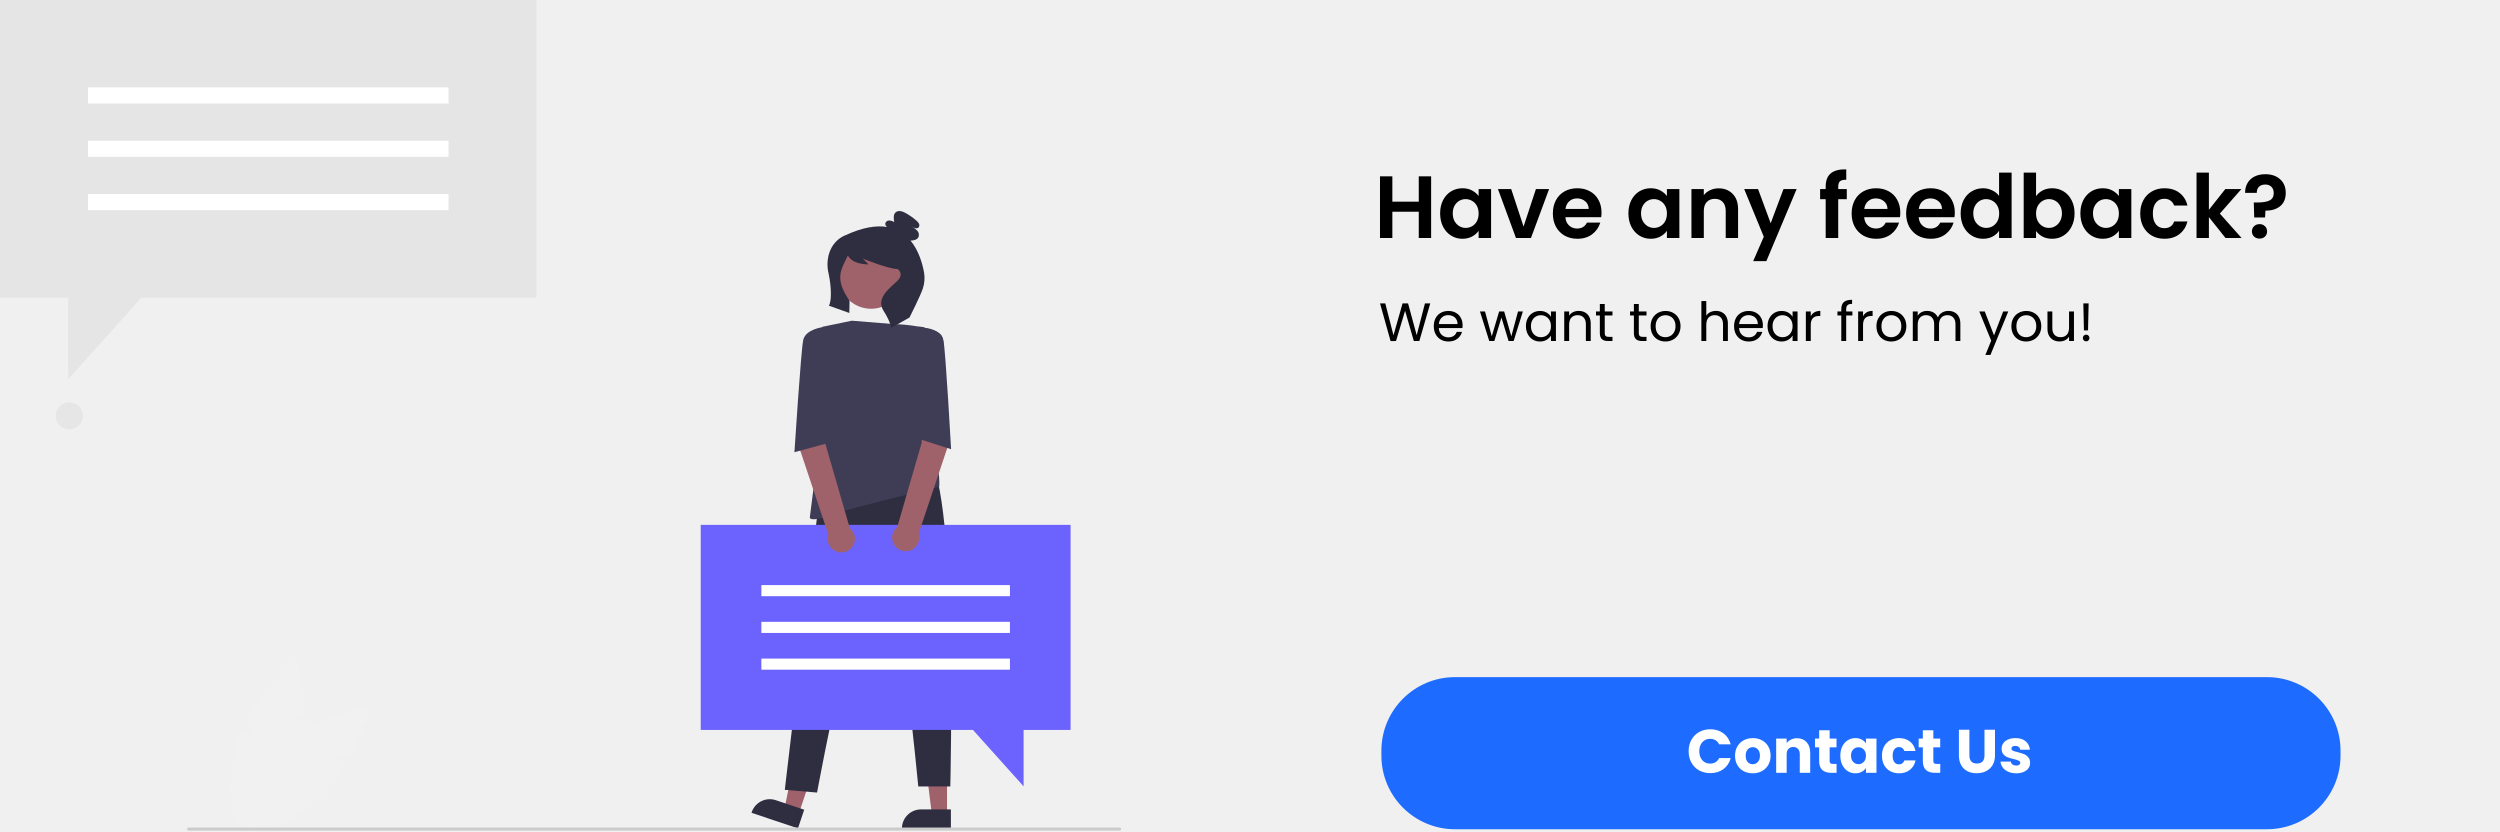
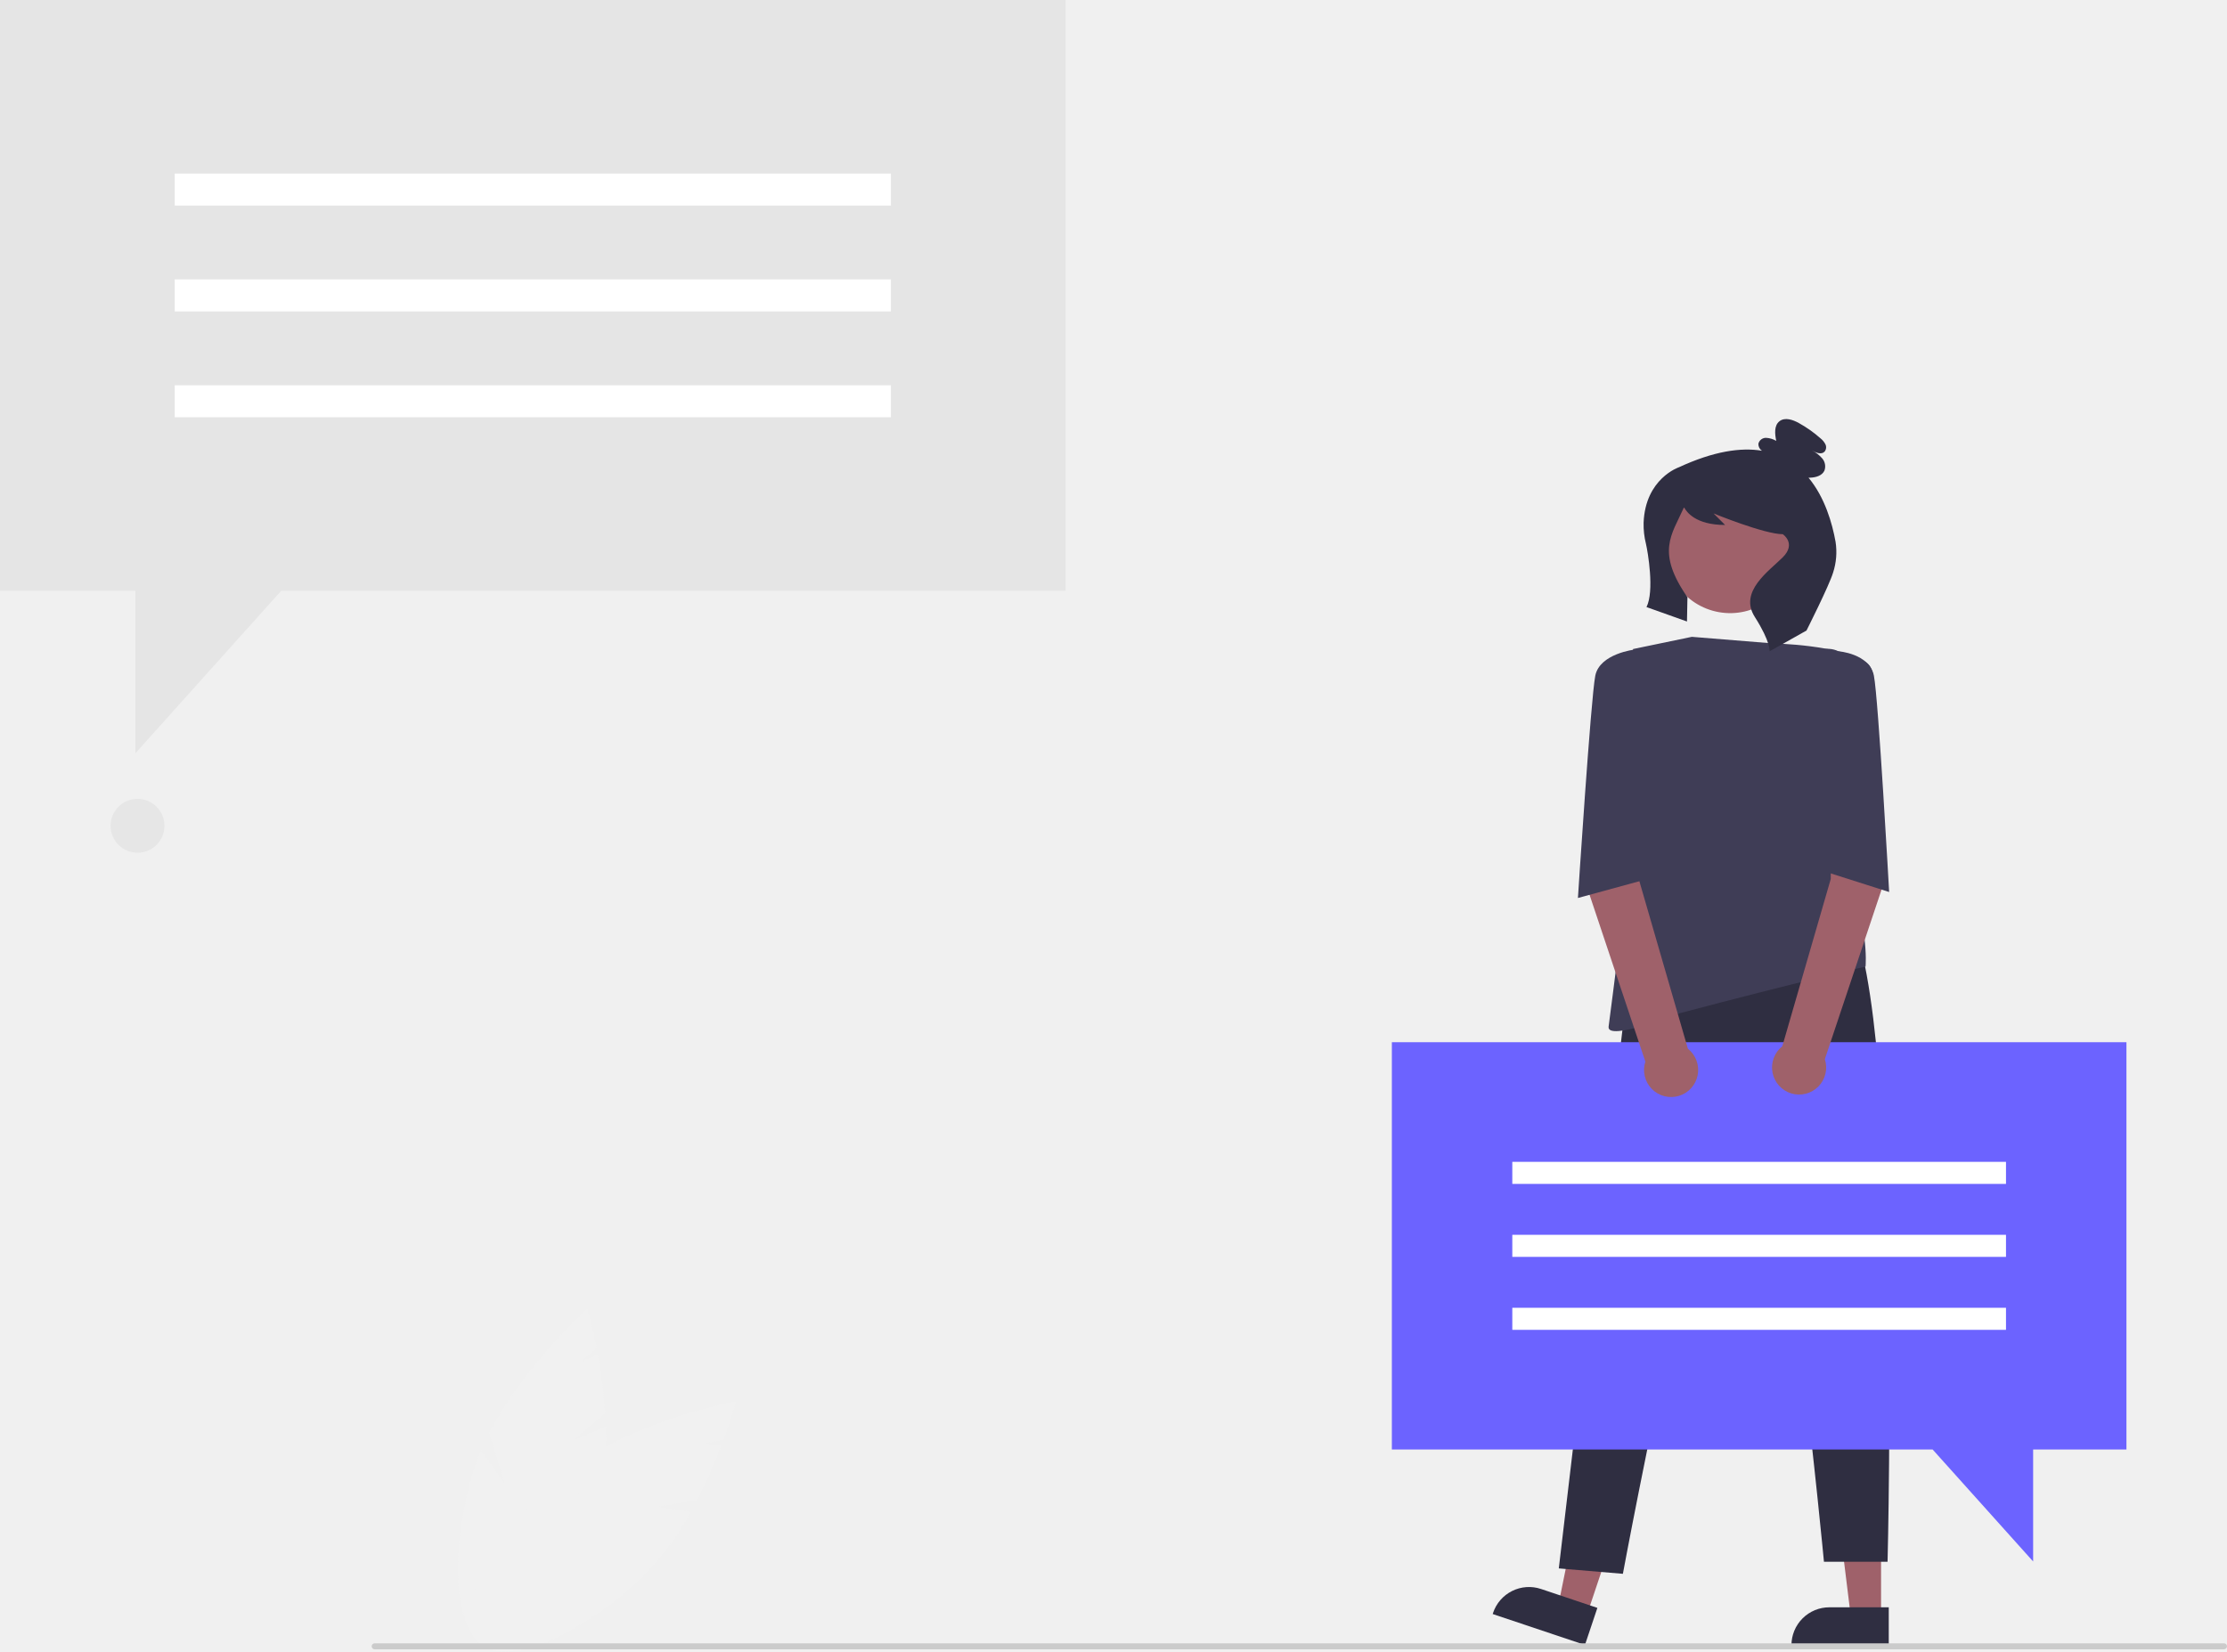
- <svg xmlns="http://www.w3.org/2000/svg" width="1019" height="339" viewBox="0 0 1019 339" fill="none">
-   <path d="M583.328 71.872V97H578.288V86.308H567.524V97H562.484V71.872H567.524V82.204H578.288V71.872H583.328ZM586.993 86.956C586.993 84.94 587.389 83.152 588.181 81.592C588.997 80.032 590.089 78.832 591.457 77.992C592.849 77.152 594.397 76.732 596.101 76.732C597.589 76.732 598.885 77.032 599.989 77.632C601.117 78.232 602.017 78.988 602.689 79.9V77.056H607.765V97H602.689V94.084C602.041 95.02 601.141 95.8 599.989 96.424C598.861 97.024 597.553 97.324 596.065 97.324C594.385 97.324 592.849 96.892 591.457 96.028C590.089 95.164 588.997 93.952 588.181 92.392C587.389 90.808 586.993 88.996 586.993 86.956ZM602.689 87.028C602.689 85.804 602.449 84.76 601.969 83.896C601.489 83.008 600.841 82.336 600.025 81.88C599.209 81.4 598.333 81.16 597.397 81.16C596.461 81.16 595.597 81.388 594.805 81.844C594.013 82.3 593.365 82.972 592.861 83.86C592.381 84.724 592.141 85.756 592.141 86.956C592.141 88.156 592.381 89.212 592.861 90.124C593.365 91.012 594.013 91.696 594.805 92.176C595.621 92.656 596.485 92.896 597.397 92.896C598.333 92.896 599.209 92.668 600.025 92.212C600.841 91.732 601.489 91.06 601.969 90.196C602.449 89.308 602.689 88.252 602.689 87.028ZM621.003 92.356L626.043 77.056H631.407L624.027 97H617.907L610.563 77.056H615.963L621.003 92.356ZM652.778 86.596C652.778 87.316 652.73 87.964 652.634 88.54H638.054C638.174 89.98 638.678 91.108 639.566 91.924C640.454 92.74 641.546 93.148 642.842 93.148C644.714 93.148 646.046 92.344 646.838 90.736H652.274C651.698 92.656 650.594 94.24 648.962 95.488C647.33 96.712 645.326 97.324 642.95 97.324C641.03 97.324 639.302 96.904 637.766 96.064C636.254 95.2 635.066 93.988 634.202 92.428C633.362 90.868 632.942 89.068 632.942 87.028C632.942 84.964 633.362 83.152 634.202 81.592C635.042 80.032 636.218 78.832 637.73 77.992C639.242 77.152 640.982 76.732 642.95 76.732C644.846 76.732 646.538 77.14 648.026 77.956C649.538 78.772 650.702 79.936 651.518 81.448C652.358 82.936 652.778 84.652 652.778 86.596ZM647.558 85.156C647.534 83.86 647.066 82.828 646.154 82.06C645.242 81.268 644.126 80.872 642.806 80.872C641.558 80.872 640.502 81.256 639.638 82.024C638.798 82.768 638.282 83.812 638.09 85.156H647.558ZM663.739 86.956C663.739 84.94 664.135 83.152 664.927 81.592C665.743 80.032 666.835 78.832 668.203 77.992C669.595 77.152 671.143 76.732 672.847 76.732C674.335 76.732 675.631 77.032 676.735 77.632C677.863 78.232 678.763 78.988 679.435 79.9V77.056H684.511V97H679.435V94.084C678.787 95.02 677.887 95.8 676.735 96.424C675.607 97.024 674.299 97.324 672.811 97.324C671.131 97.324 669.595 96.892 668.203 96.028C666.835 95.164 665.743 93.952 664.927 92.392C664.135 90.808 663.739 88.996 663.739 86.956ZM679.435 87.028C679.435 85.804 679.195 84.76 678.715 83.896C678.235 83.008 677.587 82.336 676.771 81.88C675.955 81.4 675.079 81.16 674.143 81.16C673.207 81.16 672.343 81.388 671.551 81.844C670.759 82.3 670.111 82.972 669.607 83.86C669.127 84.724 668.887 85.756 668.887 86.956C668.887 88.156 669.127 89.212 669.607 90.124C670.111 91.012 670.759 91.696 671.551 92.176C672.367 92.656 673.231 92.896 674.143 92.896C675.079 92.896 675.955 92.668 676.771 92.212C677.587 91.732 678.235 91.06 678.715 90.196C679.195 89.308 679.435 88.252 679.435 87.028ZM700.485 76.768C702.861 76.768 704.781 77.524 706.245 79.036C707.709 80.524 708.441 82.612 708.441 85.3V97H703.401V85.984C703.401 84.4 703.005 83.188 702.213 82.348C701.421 81.484 700.341 81.052 698.973 81.052C697.581 81.052 696.477 81.484 695.661 82.348C694.869 83.188 694.473 84.4 694.473 85.984V97H689.433V77.056H694.473V79.54C695.145 78.676 695.997 78.004 697.029 77.524C698.085 77.02 699.237 76.768 700.485 76.768ZM732.314 77.056L719.966 106.432H714.602L718.922 96.496L710.93 77.056H716.582L721.73 90.988L726.95 77.056H732.314ZM752.753 81.196H749.261V97H744.149V81.196H741.881V77.056H744.149V76.048C744.149 73.6 744.845 71.8 746.237 70.648C747.629 69.496 749.729 68.956 752.537 69.028V73.276C751.313 73.252 750.461 73.456 749.981 73.888C749.501 74.32 749.261 75.1 749.261 76.228V77.056H752.753V81.196ZM774.559 86.596C774.559 87.316 774.511 87.964 774.415 88.54H759.835C759.955 89.98 760.459 91.108 761.347 91.924C762.235 92.74 763.327 93.148 764.623 93.148C766.495 93.148 767.827 92.344 768.619 90.736H774.055C773.479 92.656 772.375 94.24 770.743 95.488C769.111 96.712 767.107 97.324 764.731 97.324C762.811 97.324 761.083 96.904 759.547 96.064C758.035 95.2 756.847 93.988 755.983 92.428C755.143 90.868 754.723 89.068 754.723 87.028C754.723 84.964 755.143 83.152 755.983 81.592C756.823 80.032 757.999 78.832 759.511 77.992C761.023 77.152 762.763 76.732 764.731 76.732C766.627 76.732 768.319 77.14 769.807 77.956C771.319 78.772 772.483 79.936 773.299 81.448C774.139 82.936 774.559 84.652 774.559 86.596ZM769.339 85.156C769.315 83.86 768.847 82.828 767.935 82.06C767.023 81.268 765.907 80.872 764.587 80.872C763.339 80.872 762.283 81.256 761.419 82.024C760.579 82.768 760.063 83.812 759.871 85.156H769.339ZM796.778 86.596C796.778 87.316 796.73 87.964 796.634 88.54H782.054C782.174 89.98 782.678 91.108 783.566 91.924C784.454 92.74 785.546 93.148 786.842 93.148C788.714 93.148 790.046 92.344 790.838 90.736H796.274C795.698 92.656 794.594 94.24 792.962 95.488C791.33 96.712 789.326 97.324 786.95 97.324C785.03 97.324 783.302 96.904 781.766 96.064C780.254 95.2 779.066 93.988 778.202 92.428C777.362 90.868 776.942 89.068 776.942 87.028C776.942 84.964 777.362 83.152 778.202 81.592C779.042 80.032 780.218 78.832 781.73 77.992C783.242 77.152 784.982 76.732 786.95 76.732C788.846 76.732 790.538 77.14 792.026 77.956C793.538 78.772 794.702 79.936 795.518 81.448C796.358 82.936 796.778 84.652 796.778 86.596ZM791.558 85.156C791.534 83.86 791.066 82.828 790.154 82.06C789.242 81.268 788.126 80.872 786.806 80.872C785.558 80.872 784.502 81.256 783.638 82.024C782.798 82.768 782.282 83.812 782.09 85.156H791.558ZM799.161 86.956C799.161 84.94 799.557 83.152 800.349 81.592C801.165 80.032 802.269 78.832 803.661 77.992C805.053 77.152 806.601 76.732 808.305 76.732C809.601 76.732 810.837 77.02 812.013 77.596C813.189 78.148 814.125 78.892 814.821 79.828V70.36H819.933V97H814.821V94.048C814.197 95.032 813.321 95.824 812.193 96.424C811.065 97.024 809.757 97.324 808.269 97.324C806.589 97.324 805.053 96.892 803.661 96.028C802.269 95.164 801.165 93.952 800.349 92.392C799.557 90.808 799.161 88.996 799.161 86.956ZM814.857 87.028C814.857 85.804 814.617 84.76 814.137 83.896C813.657 83.008 813.009 82.336 812.193 81.88C811.377 81.4 810.501 81.16 809.565 81.16C808.629 81.16 807.765 81.388 806.973 81.844C806.181 82.3 805.533 82.972 805.029 83.86C804.549 84.724 804.309 85.756 804.309 86.956C804.309 88.156 804.549 89.212 805.029 90.124C805.533 91.012 806.181 91.696 806.973 92.176C807.789 92.656 808.653 92.896 809.565 92.896C810.501 92.896 811.377 92.668 812.193 92.212C813.009 91.732 813.657 91.06 814.137 90.196C814.617 89.308 814.857 88.252 814.857 87.028ZM829.895 79.972C830.543 79.012 831.431 78.232 832.559 77.632C833.711 77.032 835.019 76.732 836.483 76.732C838.187 76.732 839.723 77.152 841.091 77.992C842.483 78.832 843.575 80.032 844.367 81.592C845.183 83.128 845.591 84.916 845.591 86.956C845.591 88.996 845.183 90.808 844.367 92.392C843.575 93.952 842.483 95.164 841.091 96.028C839.723 96.892 838.187 97.324 836.483 97.324C834.995 97.324 833.687 97.036 832.559 96.46C831.455 95.86 830.567 95.092 829.895 94.156V97H824.855V70.36H829.895V79.972ZM840.443 86.956C840.443 85.756 840.191 84.724 839.687 83.86C839.207 82.972 838.559 82.3 837.743 81.844C836.951 81.388 836.087 81.16 835.151 81.16C834.239 81.16 833.375 81.4 832.559 81.88C831.767 82.336 831.119 83.008 830.615 83.896C830.135 84.784 829.895 85.828 829.895 87.028C829.895 88.228 830.135 89.272 830.615 90.16C831.119 91.048 831.767 91.732 832.559 92.212C833.375 92.668 834.239 92.896 835.151 92.896C836.087 92.896 836.951 92.656 837.743 92.176C838.559 91.696 839.207 91.012 839.687 90.124C840.191 89.236 840.443 88.18 840.443 86.956ZM847.958 86.956C847.958 84.94 848.354 83.152 849.146 81.592C849.962 80.032 851.054 78.832 852.422 77.992C853.814 77.152 855.362 76.732 857.066 76.732C858.554 76.732 859.85 77.032 860.954 77.632C862.082 78.232 862.982 78.988 863.654 79.9V77.056H868.73V97H863.654V94.084C863.006 95.02 862.106 95.8 860.954 96.424C859.826 97.024 858.518 97.324 857.03 97.324C855.35 97.324 853.814 96.892 852.422 96.028C851.054 95.164 849.962 93.952 849.146 92.392C848.354 90.808 847.958 88.996 847.958 86.956ZM863.654 87.028C863.654 85.804 863.414 84.76 862.934 83.896C862.454 83.008 861.806 82.336 860.99 81.88C860.174 81.4 859.298 81.16 858.362 81.16C857.426 81.16 856.562 81.388 855.77 81.844C854.978 82.3 854.33 82.972 853.826 83.86C853.346 84.724 853.106 85.756 853.106 86.956C853.106 88.156 853.346 89.212 853.826 90.124C854.33 91.012 854.978 91.696 855.77 92.176C856.586 92.656 857.45 92.896 858.362 92.896C859.298 92.896 860.174 92.668 860.99 92.212C861.806 91.732 862.454 91.06 862.934 90.196C863.414 89.308 863.654 88.252 863.654 87.028ZM872.356 87.028C872.356 84.964 872.776 83.164 873.616 81.628C874.456 80.068 875.62 78.868 877.108 78.028C878.596 77.164 880.3 76.732 882.22 76.732C884.692 76.732 886.732 77.356 888.34 78.604C889.972 79.828 891.064 81.556 891.616 83.788H886.18C885.892 82.924 885.4 82.252 884.704 81.772C884.032 81.268 883.192 81.016 882.184 81.016C880.744 81.016 879.604 81.544 878.764 82.6C877.924 83.632 877.504 85.108 877.504 87.028C877.504 88.924 877.924 90.4 878.764 91.456C879.604 92.488 880.744 93.004 882.184 93.004C884.224 93.004 885.556 92.092 886.18 90.268H891.616C891.064 92.428 889.972 94.144 888.34 95.416C886.708 96.688 884.668 97.324 882.22 97.324C880.3 97.324 878.596 96.904 877.108 96.064C875.62 95.2 874.456 94 873.616 92.464C872.776 90.904 872.356 89.092 872.356 87.028ZM907.116 97L900.348 88.504V97H895.308V70.36H900.348V85.516L907.044 77.056H913.596L904.812 87.064L913.668 97H907.116ZM923.352 71.008C925.848 71.008 927.852 71.692 929.364 73.06C930.9 74.404 931.668 76.264 931.668 78.64C931.668 80.992 930.912 82.792 929.4 84.04C927.888 85.264 925.884 85.876 923.388 85.876L923.244 88.648H918.816L918.636 82.528H920.256C922.344 82.528 923.952 82.252 925.08 81.7C926.208 81.148 926.772 80.14 926.772 78.676C926.772 77.62 926.46 76.78 925.836 76.156C925.236 75.532 924.408 75.22 923.352 75.22C922.248 75.22 921.384 75.52 920.76 76.12C920.16 76.72 919.86 77.548 919.86 78.604H915.108C915.084 77.14 915.396 75.832 916.044 74.68C916.692 73.528 917.64 72.628 918.888 71.98C920.16 71.332 921.648 71.008 923.352 71.008ZM921.012 97.252C920.1 97.252 919.344 96.976 918.744 96.424C918.168 95.848 917.88 95.14 917.88 94.3C917.88 93.46 918.168 92.764 918.744 92.212C919.344 91.636 920.1 91.348 921.012 91.348C921.9 91.348 922.632 91.636 923.208 92.212C923.784 92.764 924.072 93.46 924.072 94.3C924.072 95.14 923.784 95.848 923.208 96.424C922.632 96.976 921.9 97.252 921.012 97.252Z" fill="black" />
-   <rect x="563.056" y="276" width="390.944" height="62" rx="30" fill="#1E6CFF" />
-   <path d="M688.281 306.2C688.281 304.467 688.656 302.925 689.406 301.575C690.156 300.208 691.197 299.15 692.531 298.4C693.881 297.633 695.406 297.25 697.106 297.25C699.189 297.25 700.972 297.8 702.456 298.9C703.939 300 704.931 301.5 705.431 303.4H700.731C700.381 302.667 699.881 302.108 699.231 301.725C698.597 301.342 697.872 301.15 697.056 301.15C695.739 301.15 694.672 301.608 693.856 302.525C693.039 303.442 692.631 304.667 692.631 306.2C692.631 307.733 693.039 308.958 693.856 309.875C694.672 310.792 695.739 311.25 697.056 311.25C697.872 311.25 698.597 311.058 699.231 310.675C699.881 310.292 700.381 309.733 700.731 309H705.431C704.931 310.9 703.939 312.4 702.456 313.5C700.972 314.583 699.189 315.125 697.106 315.125C695.406 315.125 693.881 314.75 692.531 314C691.197 313.233 690.156 312.175 689.406 310.825C688.656 309.475 688.281 307.933 688.281 306.2ZM714.399 315.2C713.032 315.2 711.799 314.908 710.699 314.325C709.615 313.742 708.757 312.908 708.124 311.825C707.507 310.742 707.199 309.475 707.199 308.025C707.199 306.592 707.515 305.333 708.149 304.25C708.782 303.15 709.649 302.308 710.749 301.725C711.849 301.142 713.082 300.85 714.449 300.85C715.815 300.85 717.049 301.142 718.149 301.725C719.249 302.308 720.115 303.15 720.749 304.25C721.382 305.333 721.699 306.592 721.699 308.025C721.699 309.458 721.374 310.725 720.724 311.825C720.09 312.908 719.215 313.742 718.099 314.325C716.999 314.908 715.765 315.2 714.399 315.2ZM714.399 311.5C715.215 311.5 715.907 311.2 716.474 310.6C717.057 310 717.349 309.142 717.349 308.025C717.349 306.908 717.065 306.05 716.499 305.45C715.949 304.85 715.265 304.55 714.449 304.55C713.615 304.55 712.924 304.85 712.374 305.45C711.824 306.033 711.549 306.892 711.549 308.025C711.549 309.142 711.815 310 712.349 310.6C712.899 311.2 713.582 311.5 714.399 311.5ZM732.467 300.9C734.1 300.9 735.4 301.433 736.367 302.5C737.35 303.55 737.842 305 737.842 306.85V315H733.592V307.425C733.592 306.492 733.35 305.767 732.867 305.25C732.383 304.733 731.733 304.475 730.917 304.475C730.1 304.475 729.45 304.733 728.967 305.25C728.483 305.767 728.242 306.492 728.242 307.425V315H723.967V301.05H728.242V302.9C728.675 302.283 729.258 301.8 729.992 301.45C730.725 301.083 731.55 300.9 732.467 300.9ZM748.587 311.375V315H746.412C744.862 315 743.654 314.625 742.787 313.875C741.921 313.108 741.487 311.867 741.487 310.15V304.6H739.787V301.05H741.487V297.65H745.762V301.05H748.562V304.6H745.762V310.2C745.762 310.617 745.862 310.917 746.062 311.1C746.262 311.283 746.596 311.375 747.062 311.375H748.587ZM750.119 308C750.119 306.567 750.385 305.308 750.919 304.225C751.469 303.142 752.21 302.308 753.144 301.725C754.077 301.142 755.119 300.85 756.269 300.85C757.252 300.85 758.11 301.05 758.844 301.45C759.594 301.85 760.169 302.375 760.569 303.025V301.05H764.844V315H760.569V313.025C760.152 313.675 759.569 314.2 758.819 314.6C758.085 315 757.227 315.2 756.244 315.2C755.11 315.2 754.077 314.908 753.144 314.325C752.21 313.725 751.469 312.883 750.919 311.8C750.385 310.7 750.119 309.433 750.119 308ZM760.569 308.025C760.569 306.958 760.269 306.117 759.669 305.5C759.085 304.883 758.369 304.575 757.519 304.575C756.669 304.575 755.944 304.883 755.344 305.5C754.76 306.1 754.469 306.933 754.469 308C754.469 309.067 754.76 309.917 755.344 310.55C755.944 311.167 756.669 311.475 757.519 311.475C758.369 311.475 759.085 311.167 759.669 310.55C760.269 309.933 760.569 309.092 760.569 308.025ZM767.086 308.025C767.086 306.575 767.378 305.308 767.961 304.225C768.561 303.142 769.386 302.308 770.436 301.725C771.503 301.142 772.72 300.85 774.086 300.85C775.836 300.85 777.295 301.308 778.461 302.225C779.645 303.142 780.42 304.433 780.786 306.1H776.236C775.853 305.033 775.111 304.5 774.011 304.5C773.228 304.5 772.603 304.808 772.136 305.425C771.67 306.025 771.436 306.892 771.436 308.025C771.436 309.158 771.67 310.033 772.136 310.65C772.603 311.25 773.228 311.55 774.011 311.55C775.111 311.55 775.853 311.017 776.236 309.95H780.786C780.42 311.583 779.645 312.867 778.461 313.8C777.278 314.733 775.82 315.2 774.086 315.2C772.72 315.2 771.503 314.908 770.436 314.325C769.386 313.742 768.561 312.908 767.961 311.825C767.378 310.742 767.086 309.475 767.086 308.025ZM790.848 311.375V315H788.673C787.123 315 785.915 314.625 785.048 313.875C784.181 313.108 783.748 311.867 783.748 310.15V304.6H782.048V301.05H783.748V297.65H788.023V301.05H790.823V304.6H788.023V310.2C788.023 310.617 788.123 310.917 788.323 311.1C788.523 311.283 788.856 311.375 789.323 311.375H790.848ZM802.727 297.45V307.95C802.727 309 802.985 309.808 803.502 310.375C804.019 310.942 804.777 311.225 805.777 311.225C806.777 311.225 807.544 310.942 808.077 310.375C808.61 309.808 808.877 309 808.877 307.95V297.45H813.152V307.925C813.152 309.492 812.819 310.817 812.152 311.9C811.485 312.983 810.585 313.8 809.452 314.35C808.335 314.9 807.085 315.175 805.702 315.175C804.319 315.175 803.077 314.908 801.977 314.375C800.894 313.825 800.035 313.008 799.402 311.925C798.769 310.825 798.452 309.492 798.452 307.925V297.45H802.727ZM821.829 315.2C820.612 315.2 819.529 314.992 818.579 314.575C817.629 314.158 816.879 313.592 816.329 312.875C815.779 312.142 815.471 311.325 815.404 310.425H819.629C819.679 310.908 819.904 311.3 820.304 311.6C820.704 311.9 821.196 312.05 821.779 312.05C822.312 312.05 822.721 311.95 823.004 311.75C823.304 311.533 823.454 311.258 823.454 310.925C823.454 310.525 823.246 310.233 822.829 310.05C822.412 309.85 821.737 309.633 820.804 309.4C819.804 309.167 818.971 308.925 818.304 308.675C817.637 308.408 817.062 308 816.579 307.45C816.096 306.883 815.854 306.125 815.854 305.175C815.854 304.375 816.071 303.65 816.504 303C816.954 302.333 817.604 301.808 818.454 301.425C819.321 301.042 820.346 300.85 821.529 300.85C823.279 300.85 824.654 301.283 825.654 302.15C826.671 303.017 827.254 304.167 827.404 305.6H823.454C823.387 305.117 823.171 304.733 822.804 304.45C822.454 304.167 821.987 304.025 821.404 304.025C820.904 304.025 820.521 304.125 820.254 304.325C819.987 304.508 819.854 304.767 819.854 305.1C819.854 305.5 820.062 305.8 820.479 306C820.912 306.2 821.579 306.4 822.479 306.6C823.512 306.867 824.354 307.133 825.004 307.4C825.654 307.65 826.221 308.067 826.704 308.65C827.204 309.217 827.462 309.983 827.479 310.95C827.479 311.767 827.246 312.5 826.779 313.15C826.329 313.783 825.671 314.283 824.804 314.65C823.954 315.017 822.962 315.2 821.829 315.2Z" fill="white" />
-   <path d="M582.966 123.666L578.522 139H576.278L572.714 126.658L569.018 139L566.796 139.022L562.506 123.666H564.64L567.984 136.668L571.68 123.666H573.924L577.444 136.624L580.81 123.666H582.966ZM596.157 132.51C596.157 132.891 596.135 133.295 596.091 133.72H586.455C586.528 134.908 586.932 135.839 587.665 136.514C588.413 137.174 589.315 137.504 590.371 137.504C591.236 137.504 591.955 137.306 592.527 136.91C593.114 136.499 593.524 135.957 593.759 135.282H595.915C595.592 136.441 594.947 137.387 593.979 138.12C593.011 138.839 591.808 139.198 590.371 139.198C589.227 139.198 588.2 138.941 587.291 138.428C586.396 137.915 585.692 137.189 585.179 136.25C584.666 135.297 584.409 134.197 584.409 132.95C584.409 131.703 584.658 130.611 585.157 129.672C585.656 128.733 586.352 128.015 587.247 127.516C588.156 127.003 589.198 126.746 590.371 126.746C591.515 126.746 592.527 126.995 593.407 127.494C594.287 127.993 594.962 128.682 595.431 129.562C595.915 130.427 596.157 131.41 596.157 132.51ZM594.089 132.092C594.089 131.329 593.92 130.677 593.583 130.134C593.246 129.577 592.784 129.159 592.197 128.88C591.625 128.587 590.987 128.44 590.283 128.44C589.271 128.44 588.406 128.763 587.687 129.408C586.983 130.053 586.58 130.948 586.477 132.092H594.089ZM620.725 126.944L616.963 139H614.895L611.991 129.43L609.087 139H607.019L603.235 126.944H605.281L608.053 137.064L611.045 126.944H613.091L616.017 137.086L618.745 126.944H620.725ZM621.964 132.928C621.964 131.696 622.213 130.618 622.712 129.694C623.21 128.755 623.892 128.029 624.758 127.516C625.638 127.003 626.613 126.746 627.684 126.746C628.74 126.746 629.656 126.973 630.434 127.428C631.211 127.883 631.79 128.455 632.172 129.144V126.944H634.196V139H632.172V136.756C631.776 137.46 631.182 138.047 630.39 138.516C629.612 138.971 628.703 139.198 627.662 139.198C626.591 139.198 625.623 138.934 624.758 138.406C623.892 137.878 623.21 137.137 622.712 136.184C622.213 135.231 621.964 134.145 621.964 132.928ZM632.172 132.95C632.172 132.041 631.988 131.249 631.622 130.574C631.255 129.899 630.756 129.386 630.126 129.034C629.51 128.667 628.828 128.484 628.08 128.484C627.332 128.484 626.65 128.66 626.034 129.012C625.418 129.364 624.926 129.877 624.56 130.552C624.193 131.227 624.01 132.019 624.01 132.928C624.01 133.852 624.193 134.659 624.56 135.348C624.926 136.023 625.418 136.543 626.034 136.91C626.65 137.262 627.332 137.438 628.08 137.438C628.828 137.438 629.51 137.262 630.126 136.91C630.756 136.543 631.255 136.023 631.622 135.348C631.988 134.659 632.172 133.859 632.172 132.95ZM643.453 126.724C644.919 126.724 646.107 127.171 647.017 128.066C647.926 128.946 648.381 130.222 648.381 131.894V139H646.401V132.18C646.401 130.977 646.1 130.061 645.499 129.43C644.897 128.785 644.076 128.462 643.035 128.462C641.979 128.462 641.135 128.792 640.505 129.452C639.889 130.112 639.581 131.073 639.581 132.334V139H637.579V126.944H639.581V128.66C639.977 128.044 640.512 127.567 641.187 127.23C641.876 126.893 642.631 126.724 643.453 126.724ZM654.093 128.594V135.7C654.093 136.287 654.218 136.705 654.467 136.954C654.716 137.189 655.149 137.306 655.765 137.306H657.239V139H655.435C654.32 139 653.484 138.743 652.927 138.23C652.37 137.717 652.091 136.873 652.091 135.7V128.594H650.529V126.944H652.091V123.908H654.093V126.944H657.239V128.594H654.093ZM667.972 128.594V135.7C667.972 136.287 668.097 136.705 668.346 136.954C668.595 137.189 669.028 137.306 669.644 137.306H671.118V139H669.314C668.199 139 667.363 138.743 666.806 138.23C666.249 137.717 665.97 136.873 665.97 135.7V128.594H664.408V126.944H665.97V123.908H667.972V126.944H671.118V128.594H667.972ZM678.802 139.198C677.672 139.198 676.646 138.941 675.722 138.428C674.812 137.915 674.094 137.189 673.566 136.25C673.052 135.297 672.796 134.197 672.796 132.95C672.796 131.718 673.06 130.633 673.588 129.694C674.13 128.741 674.864 128.015 675.788 127.516C676.712 127.003 677.746 126.746 678.89 126.746C680.034 126.746 681.068 127.003 681.992 127.516C682.916 128.015 683.642 128.733 684.17 129.672C684.712 130.611 684.984 131.703 684.984 132.95C684.984 134.197 684.705 135.297 684.148 136.25C683.605 137.189 682.864 137.915 681.926 138.428C680.987 138.941 679.946 139.198 678.802 139.198ZM678.802 137.438C679.52 137.438 680.195 137.269 680.826 136.932C681.456 136.595 681.962 136.089 682.344 135.414C682.74 134.739 682.938 133.918 682.938 132.95C682.938 131.982 682.747 131.161 682.366 130.486C681.984 129.811 681.486 129.313 680.87 128.99C680.254 128.653 679.586 128.484 678.868 128.484C678.134 128.484 677.46 128.653 676.844 128.99C676.242 129.313 675.758 129.811 675.392 130.486C675.025 131.161 674.842 131.982 674.842 132.95C674.842 133.933 675.018 134.761 675.37 135.436C675.736 136.111 676.22 136.617 676.822 136.954C677.423 137.277 678.083 137.438 678.802 137.438ZM699.465 126.724C700.374 126.724 701.196 126.922 701.929 127.318C702.662 127.699 703.234 128.279 703.645 129.056C704.07 129.833 704.283 130.779 704.283 131.894V139H702.303V132.18C702.303 130.977 702.002 130.061 701.401 129.43C700.8 128.785 699.978 128.462 698.937 128.462C697.881 128.462 697.038 128.792 696.407 129.452C695.791 130.112 695.483 131.073 695.483 132.334V139H693.481V122.72H695.483V128.66C695.879 128.044 696.422 127.567 697.111 127.23C697.815 126.893 698.6 126.724 699.465 126.724ZM718.553 132.51C718.553 132.891 718.531 133.295 718.487 133.72H708.851C708.925 134.908 709.328 135.839 710.061 136.514C710.809 137.174 711.711 137.504 712.767 137.504C713.633 137.504 714.351 137.306 714.923 136.91C715.51 136.499 715.921 135.957 716.155 135.282H718.311C717.989 136.441 717.343 137.387 716.375 138.12C715.407 138.839 714.205 139.198 712.767 139.198C711.623 139.198 710.597 138.941 709.687 138.428C708.793 137.915 708.089 137.189 707.575 136.25C707.062 135.297 706.805 134.197 706.805 132.95C706.805 131.703 707.055 130.611 707.553 129.672C708.052 128.733 708.749 128.015 709.643 127.516C710.553 127.003 711.594 126.746 712.767 126.746C713.911 126.746 714.923 126.995 715.803 127.494C716.683 127.993 717.358 128.682 717.827 129.562C718.311 130.427 718.553 131.41 718.553 132.51ZM716.485 132.092C716.485 131.329 716.317 130.677 715.979 130.134C715.642 129.577 715.18 129.159 714.593 128.88C714.021 128.587 713.383 128.44 712.679 128.44C711.667 128.44 710.802 128.763 710.083 129.408C709.379 130.053 708.976 130.948 708.873 132.092H716.485ZM720.448 132.928C720.448 131.696 720.697 130.618 721.196 129.694C721.695 128.755 722.377 128.029 723.242 127.516C724.122 127.003 725.097 126.746 726.168 126.746C727.224 126.746 728.141 126.973 728.918 127.428C729.695 127.883 730.275 128.455 730.656 129.144V126.944H732.68V139H730.656V136.756C730.26 137.46 729.666 138.047 728.874 138.516C728.097 138.971 727.187 139.198 726.146 139.198C725.075 139.198 724.107 138.934 723.242 138.406C722.377 137.878 721.695 137.137 721.196 136.184C720.697 135.231 720.448 134.145 720.448 132.928ZM730.656 132.95C730.656 132.041 730.473 131.249 730.106 130.574C729.739 129.899 729.241 129.386 728.61 129.034C727.994 128.667 727.312 128.484 726.564 128.484C725.816 128.484 725.134 128.66 724.518 129.012C723.902 129.364 723.411 129.877 723.044 130.552C722.677 131.227 722.494 132.019 722.494 132.928C722.494 133.852 722.677 134.659 723.044 135.348C723.411 136.023 723.902 136.543 724.518 136.91C725.134 137.262 725.816 137.438 726.564 137.438C727.312 137.438 727.994 137.262 728.61 136.91C729.241 136.543 729.739 136.023 730.106 135.348C730.473 134.659 730.656 133.859 730.656 132.95ZM738.065 128.902C738.417 128.213 738.916 127.677 739.561 127.296C740.221 126.915 741.02 126.724 741.959 126.724V128.792H741.431C739.187 128.792 738.065 130.009 738.065 132.444V139H736.063V126.944H738.065V128.902ZM755.041 128.594H752.511V139H750.509V128.594H748.947V126.944H750.509V126.086C750.509 124.737 750.854 123.754 751.543 123.138C752.247 122.507 753.369 122.192 754.909 122.192V123.864C754.029 123.864 753.406 124.04 753.039 124.392C752.687 124.729 752.511 125.294 752.511 126.086V126.944H755.041V128.594ZM759.378 128.902C759.73 128.213 760.228 127.677 760.874 127.296C761.534 126.915 762.333 126.724 763.272 126.724V128.792H762.744C760.5 128.792 759.378 130.009 759.378 132.444V139H757.376V126.944H759.378V128.902ZM770.841 139.198C769.711 139.198 768.685 138.941 767.761 138.428C766.851 137.915 766.133 137.189 765.605 136.25C765.091 135.297 764.835 134.197 764.835 132.95C764.835 131.718 765.099 130.633 765.627 129.694C766.169 128.741 766.903 128.015 767.827 127.516C768.751 127.003 769.785 126.746 770.929 126.746C772.073 126.746 773.107 127.003 774.031 127.516C774.955 128.015 775.681 128.733 776.209 129.672C776.751 130.611 777.023 131.703 777.023 132.95C777.023 134.197 776.744 135.297 776.187 136.25C775.644 137.189 774.903 137.915 773.965 138.428C773.026 138.941 771.985 139.198 770.841 139.198ZM770.841 137.438C771.559 137.438 772.234 137.269 772.865 136.932C773.495 136.595 774.001 136.089 774.383 135.414C774.779 134.739 774.977 133.918 774.977 132.95C774.977 131.982 774.786 131.161 774.405 130.486C774.023 129.811 773.525 129.313 772.909 128.99C772.293 128.653 771.625 128.484 770.907 128.484C770.173 128.484 769.499 128.653 768.883 128.99C768.281 129.313 767.797 129.811 767.431 130.486C767.064 131.161 766.881 131.982 766.881 132.95C766.881 133.933 767.057 134.761 767.409 135.436C767.775 136.111 768.259 136.617 768.861 136.954C769.462 137.277 770.122 137.438 770.841 137.438ZM794.153 126.724C795.092 126.724 795.928 126.922 796.661 127.318C797.394 127.699 797.974 128.279 798.399 129.056C798.824 129.833 799.037 130.779 799.037 131.894V139H797.057V132.18C797.057 130.977 796.756 130.061 796.155 129.43C795.568 128.785 794.769 128.462 793.757 128.462C792.716 128.462 791.887 128.799 791.271 129.474C790.655 130.134 790.347 131.095 790.347 132.356V139H788.367V132.18C788.367 130.977 788.066 130.061 787.465 129.43C786.878 128.785 786.079 128.462 785.067 128.462C784.026 128.462 783.197 128.799 782.581 129.474C781.965 130.134 781.657 131.095 781.657 132.356V139H779.655V126.944H781.657V128.682C782.053 128.051 782.581 127.567 783.241 127.23C783.916 126.893 784.656 126.724 785.463 126.724C786.475 126.724 787.37 126.951 788.147 127.406C788.924 127.861 789.504 128.528 789.885 129.408C790.222 128.557 790.78 127.897 791.557 127.428C792.334 126.959 793.2 126.724 794.153 126.724ZM818.57 126.944L811.31 144.676H809.242L811.618 138.868L806.756 126.944H808.978L812.762 136.712L816.502 126.944H818.57ZM825.841 139.198C824.711 139.198 823.685 138.941 822.761 138.428C821.851 137.915 821.133 137.189 820.605 136.25C820.091 135.297 819.835 134.197 819.835 132.95C819.835 131.718 820.099 130.633 820.627 129.694C821.169 128.741 821.903 128.015 822.827 127.516C823.751 127.003 824.785 126.746 825.929 126.746C827.073 126.746 828.107 127.003 829.031 127.516C829.955 128.015 830.681 128.733 831.209 129.672C831.751 130.611 832.023 131.703 832.023 132.95C832.023 134.197 831.744 135.297 831.187 136.25C830.644 137.189 829.903 137.915 828.965 138.428C828.026 138.941 826.985 139.198 825.841 139.198ZM825.841 137.438C826.559 137.438 827.234 137.269 827.865 136.932C828.495 136.595 829.001 136.089 829.383 135.414C829.779 134.739 829.977 133.918 829.977 132.95C829.977 131.982 829.786 131.161 829.405 130.486C829.023 129.811 828.525 129.313 827.909 128.99C827.293 128.653 826.625 128.484 825.907 128.484C825.173 128.484 824.499 128.653 823.883 128.99C823.281 129.313 822.797 129.811 822.431 130.486C822.064 131.161 821.881 131.982 821.881 132.95C821.881 133.933 822.057 134.761 822.409 135.436C822.775 136.111 823.259 136.617 823.861 136.954C824.462 137.277 825.122 137.438 825.841 137.438ZM845.347 126.944V139H843.345V137.218C842.964 137.834 842.428 138.318 841.739 138.67C841.064 139.007 840.316 139.176 839.495 139.176C838.556 139.176 837.713 138.985 836.965 138.604C836.217 138.208 835.623 137.621 835.183 136.844C834.758 136.067 834.545 135.121 834.545 134.006V126.944H836.525V133.742C836.525 134.93 836.826 135.847 837.427 136.492C838.028 137.123 838.85 137.438 839.891 137.438C840.962 137.438 841.805 137.108 842.421 136.448C843.037 135.788 843.345 134.827 843.345 133.566V126.944H845.347ZM851.323 123.666L851.081 134.666H849.409L849.167 123.666H851.323ZM850.333 139.132C849.952 139.132 849.629 139 849.365 138.736C849.101 138.472 848.969 138.149 848.969 137.768C848.969 137.387 849.101 137.064 849.365 136.8C849.629 136.536 849.952 136.404 850.333 136.404C850.7 136.404 851.008 136.536 851.257 136.8C851.521 137.064 851.653 137.387 851.653 137.768C851.653 138.149 851.521 138.472 851.257 138.736C851.008 139 850.7 139.132 850.333 139.132Z" fill="black" />
+ <svg xmlns="http://www.w3.org/2000/svg" width="457" height="339" viewBox="0 0 457 339" fill="none">
  <path d="M218.68 121.273H57.701L27.777 154.623V121.273H0V0H218.68V121.273Z" fill="#E5E5E5" />
  <path d="M182.823 35.624H35.858V42.193H182.823V35.624Z" fill="white" />
  <path d="M182.823 57.352H35.858V63.921H182.823V57.352Z" fill="white" />
  <path d="M182.823 79.08H35.858V85.649H182.823V79.08Z" fill="white" />
  <path d="M28.22 175.035C31.272 175.035 33.746 172.56 33.746 169.506C33.746 166.452 31.272 163.976 28.22 163.976C25.167 163.976 22.693 166.452 22.693 169.506C22.693 172.56 25.167 175.035 28.22 175.035Z" fill="#E6E6E6" />
  <path d="M386.011 331.943H379.818L376.872 308.045H386.011L386.011 331.943Z" fill="#9F616A" />
  <path d="M387.589 337.949L367.622 337.948V337.695C367.622 335.633 368.441 333.655 369.899 332.197C371.356 330.739 373.333 329.92 375.394 329.919H375.394L387.59 329.92L387.589 337.949Z" fill="#2F2E41" />
  <path d="M325.655 331.452L319.784 329.483L324.583 305.887L333.249 308.794L325.655 331.452Z" fill="#9F616A" />
  <path d="M325.245 337.649L306.313 331.298L306.394 331.058C307.049 329.103 308.454 327.488 310.299 326.569C312.144 325.65 314.278 325.502 316.233 326.158L316.233 326.158L327.796 330.037L325.245 337.649Z" fill="#2F2E41" />
  <path d="M333.289 208.435L319.879 321.934L333.031 323.044C333.031 323.044 353.72 211.453 360.098 224.672C366.476 237.891 374.291 320.567 374.291 320.567H387.344C387.344 320.567 390.692 191.57 377.024 185.188L333.289 208.435Z" fill="#2F2E41" />
  <path d="M368.047 114.928C369.313 107.738 364.514 100.883 357.328 99.616C350.142 98.35 343.291 103.151 342.025 110.341C340.759 117.531 345.558 124.386 352.744 125.653C359.93 126.919 366.781 122.118 368.047 114.928Z" fill="#9F616A" />
  <path d="M347.185 130.718L364.041 132.085C364.041 132.085 377.481 132.313 382.948 135.96C388.415 139.606 377.709 162.169 377.709 162.169C377.709 162.169 374.926 171.115 377.025 175.16C383.839 188.285 382.829 198.393 382.829 198.393C382.829 198.393 368.825 201.598 344.679 207.979C344.679 207.979 329.645 213.905 330.101 210.714C330.557 207.524 335.112 171.058 335.112 171.058V133.225L347.185 130.718Z" fill="#3F3D56" />
-   <path d="M376.672 111.202C375.998 107.438 374.487 102.098 371.121 98.049C371.227 98.05 371.333 98.054 371.439 98.051C372.596 98.017 373.912 97.653 374.39 96.598C374.544 96.176 374.582 95.72 374.501 95.278C374.42 94.835 374.222 94.423 373.928 94.083C373.332 93.411 372.618 92.853 371.822 92.436C372.634 92.93 373.781 93.387 374.429 92.693C374.596 92.484 374.699 92.231 374.727 91.965C374.756 91.699 374.707 91.43 374.588 91.191C374.342 90.715 373.997 90.298 373.576 89.969C372.211 88.761 370.718 87.707 369.124 86.825C367.889 86.143 366.266 85.595 365.157 86.468C364.029 87.357 364.21 89.089 364.5 90.497C363.868 90.127 363.157 89.912 362.426 89.871C362.061 89.86 361.703 89.976 361.413 90.199C361.123 90.422 360.919 90.738 360.835 91.093C360.825 91.374 360.887 91.653 361.016 91.903C361.144 92.152 361.335 92.365 361.57 92.519C357.214 91.802 351.648 92.615 344.532 95.91C344.532 95.91 337.633 98.211 337.282 107.298C337.247 108.751 337.408 110.203 337.761 111.613C338.15 113.261 339.533 121.342 337.874 124.608L346.183 127.57L346.278 122.591C339.821 113.264 343.011 109.841 345.525 104.231C345.529 104.221 345.536 104.212 345.545 104.206C345.554 104.199 345.565 104.196 345.576 104.195C345.587 104.194 345.598 104.196 345.607 104.201C345.617 104.206 345.625 104.214 345.631 104.224C346.096 105.021 347.876 107.756 354.004 107.756L351.636 105.387C351.636 105.387 362.055 109.651 365.844 109.651C365.844 109.651 368.686 111.547 365.844 114.39C363.003 117.233 356.784 121.417 360.099 126.63C363.414 131.842 363.128 133.691 363.128 133.691L370.706 129.427C370.706 129.427 375.334 120.265 376.155 117.567C376.829 115.516 377.007 113.335 376.672 111.202V111.202Z" fill="#2F2E41" />
+   <path d="M376.672 111.202C375.998 107.438 374.487 102.098 371.121 98.049C371.227 98.05 371.333 98.054 371.439 98.051C372.596 98.017 373.912 97.653 374.39 96.598C374.544 96.176 374.582 95.72 374.501 95.278C374.42 94.835 374.222 94.423 373.928 94.083C373.332 93.411 372.618 92.853 371.822 92.436C372.634 92.93 373.781 93.387 374.429 92.693C374.596 92.484 374.699 92.231 374.727 91.965C374.756 91.699 374.707 91.43 374.588 91.191C374.342 90.715 373.997 90.298 373.576 89.969C372.211 88.761 370.718 87.707 369.124 86.825C367.889 86.143 366.266 85.595 365.157 86.468C364.029 87.357 364.21 89.089 364.5 90.497C363.868 90.127 363.157 89.912 362.426 89.871C362.061 89.86 361.703 89.976 361.413 90.199C361.123 90.422 360.919 90.738 360.835 91.093C360.825 91.374 360.887 91.653 361.016 91.903C361.144 92.152 361.335 92.365 361.57 92.519C357.214 91.802 351.648 92.615 344.532 95.91C344.532 95.91 337.633 98.211 337.282 107.298C337.247 108.751 337.408 110.203 337.761 111.613C338.15 113.261 339.533 121.342 337.874 124.608L346.183 127.57L346.278 122.591C339.821 113.264 343.011 109.841 345.525 104.231C345.529 104.221 345.536 104.212 345.545 104.206C345.554 104.199 345.565 104.196 345.576 104.195C345.587 104.194 345.598 104.196 345.607 104.201C345.617 104.206 345.625 104.214 345.631 104.224C346.096 105.021 347.876 107.756 354.004 107.756L351.636 105.387C351.636 105.387 362.055 109.651 365.844 109.651C365.844 109.651 368.686 111.547 365.844 114.39C363.003 117.233 356.784 121.417 360.099 126.63C363.414 131.842 363.128 133.691 363.128 133.691L370.706 129.427C370.706 129.427 375.334 120.265 376.155 117.567C376.829 115.516 377.007 113.335 376.672 111.202Z" fill="#2F2E41" />
  <path d="M285.621 213.926H436.365V297.524H417.218V320.513L396.59 297.524H285.621V213.926Z" fill="#6C63FF" />
  <path d="M411.647 238.483H310.339V243.011H411.647V238.483Z" fill="white" />
  <path d="M411.647 253.461H310.339V257.989H411.647V253.461Z" fill="white" />
  <path d="M411.647 268.439H310.339V272.967H411.647V268.439Z" fill="white" />
  <path d="M384.599 160.361L375.757 162.511L375.69 180.415L365.745 214.757C364.949 215.387 364.341 216.223 363.986 217.174C363.631 218.125 363.544 219.155 363.733 220.153C363.922 221.151 364.381 222.077 365.059 222.832C365.738 223.588 366.61 224.142 367.581 224.437C368.552 224.731 369.586 224.754 370.569 224.502C371.552 224.25 372.447 223.734 373.158 223.009C373.868 222.284 374.367 221.378 374.599 220.39C374.832 219.401 374.789 218.368 374.476 217.402L386.364 181.851L384.599 160.361Z" fill="#9F616A" />
  <path d="M325.752 159.984L336.359 163.017L336.426 180.92L346.371 215.262C347.167 215.892 347.775 216.728 348.13 217.679C348.485 218.63 348.572 219.661 348.383 220.658C348.194 221.656 347.735 222.583 347.057 223.338C346.378 224.093 345.506 224.648 344.535 224.942C343.564 225.236 342.531 225.259 341.547 225.007C340.564 224.755 339.669 224.239 338.958 223.514C338.248 222.789 337.749 221.883 337.517 220.895C337.285 219.907 337.327 218.873 337.64 217.908L325.752 182.356V159.984Z" fill="#9F616A" />
-   <path d="M371.33 134.136L373.521 133.421C374.751 133.02 376.09 133.113 377.253 133.68V133.68C377.253 133.68 383.631 134.136 384.542 138.695C385.453 143.253 387.669 183.094 387.669 183.094L374.159 178.793L371.33 134.136Z" fill="#3F3D56" />
+   <path d="M371.33 134.136L373.521 133.421C374.751 133.02 376.09 133.113 377.253 133.68C377.253 133.68 383.631 134.136 384.542 138.695C385.453 143.253 387.669 183.094 387.669 183.094L374.159 178.793L371.33 134.136Z" fill="#3F3D56" />
  <path d="M340.579 134.136L336.7 133.941L335.472 133.327C335.472 133.327 328.278 134.136 327.367 138.695C326.456 143.253 323.805 184.323 323.805 184.323L337.314 180.636L340.579 134.136Z" fill="#3F3D56" />
  <path d="M117.766 295.624L124.17 290.035C123.896 286.021 123.396 282.025 122.672 278.066L119.138 279.562L122.417 276.7C121.474 271.815 120.54 268.639 120.54 268.639C120.54 268.639 107.619 280.119 100.389 294.123L103.561 304.561L98.716 297.659C97.996 299.325 97.381 301.035 96.875 302.778C91.834 320.374 93.491 336.285 100.576 338.317C107.661 340.35 117.491 327.733 122.533 310.138C124.004 304.501 124.603 298.673 124.308 292.855L117.766 295.624Z" fill="#F1F1F1" />
  <path d="M134.723 309.306L143.093 307.833C144.932 304.255 146.569 300.575 147.994 296.813L144.196 296.265L148.481 295.511C150.198 290.841 151.039 287.64 151.039 287.64C151.039 287.64 134.048 290.785 120.624 299.033L117.946 309.61L117.365 301.195C115.887 302.249 114.478 303.395 113.144 304.626C99.738 317.081 92.936 331.559 97.951 336.963C102.967 342.366 117.9 336.65 131.306 324.195C135.477 320.131 139.001 315.451 141.755 310.319L134.723 309.306Z" fill="#F1F1F1" />
  <path d="M456.386 338.54H76.883C76.72 338.54 76.564 338.475 76.449 338.36C76.334 338.244 76.269 338.088 76.269 337.925C76.269 337.762 76.334 337.606 76.449 337.491C76.564 337.376 76.72 337.311 76.883 337.311H456.386C456.549 337.311 456.705 337.376 456.82 337.491C456.935 337.606 457 337.762 457 337.925C457 338.088 456.935 338.244 456.82 338.36C456.705 338.475 456.549 338.54 456.386 338.54Z" fill="#CBCBCB" />
</svg>
